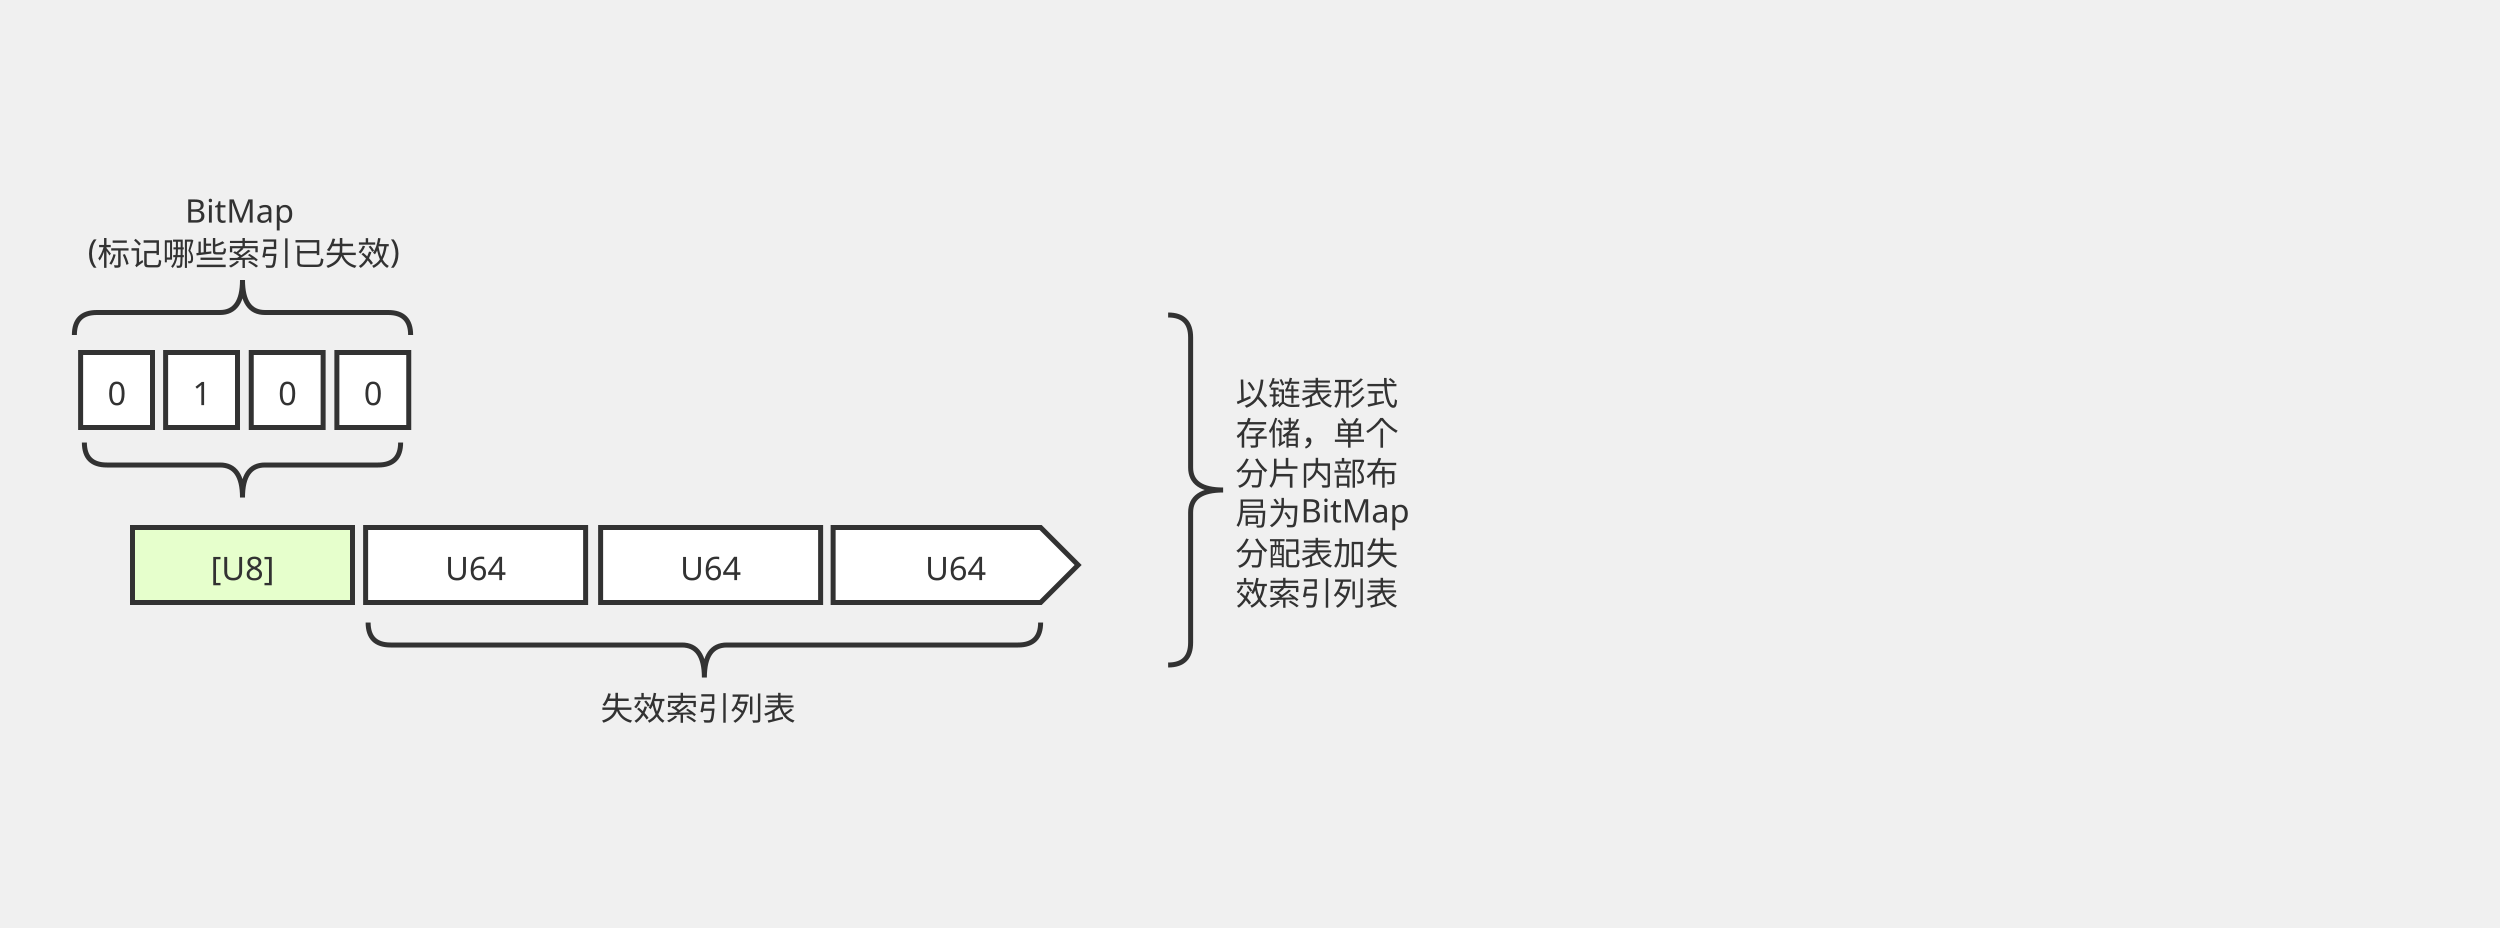
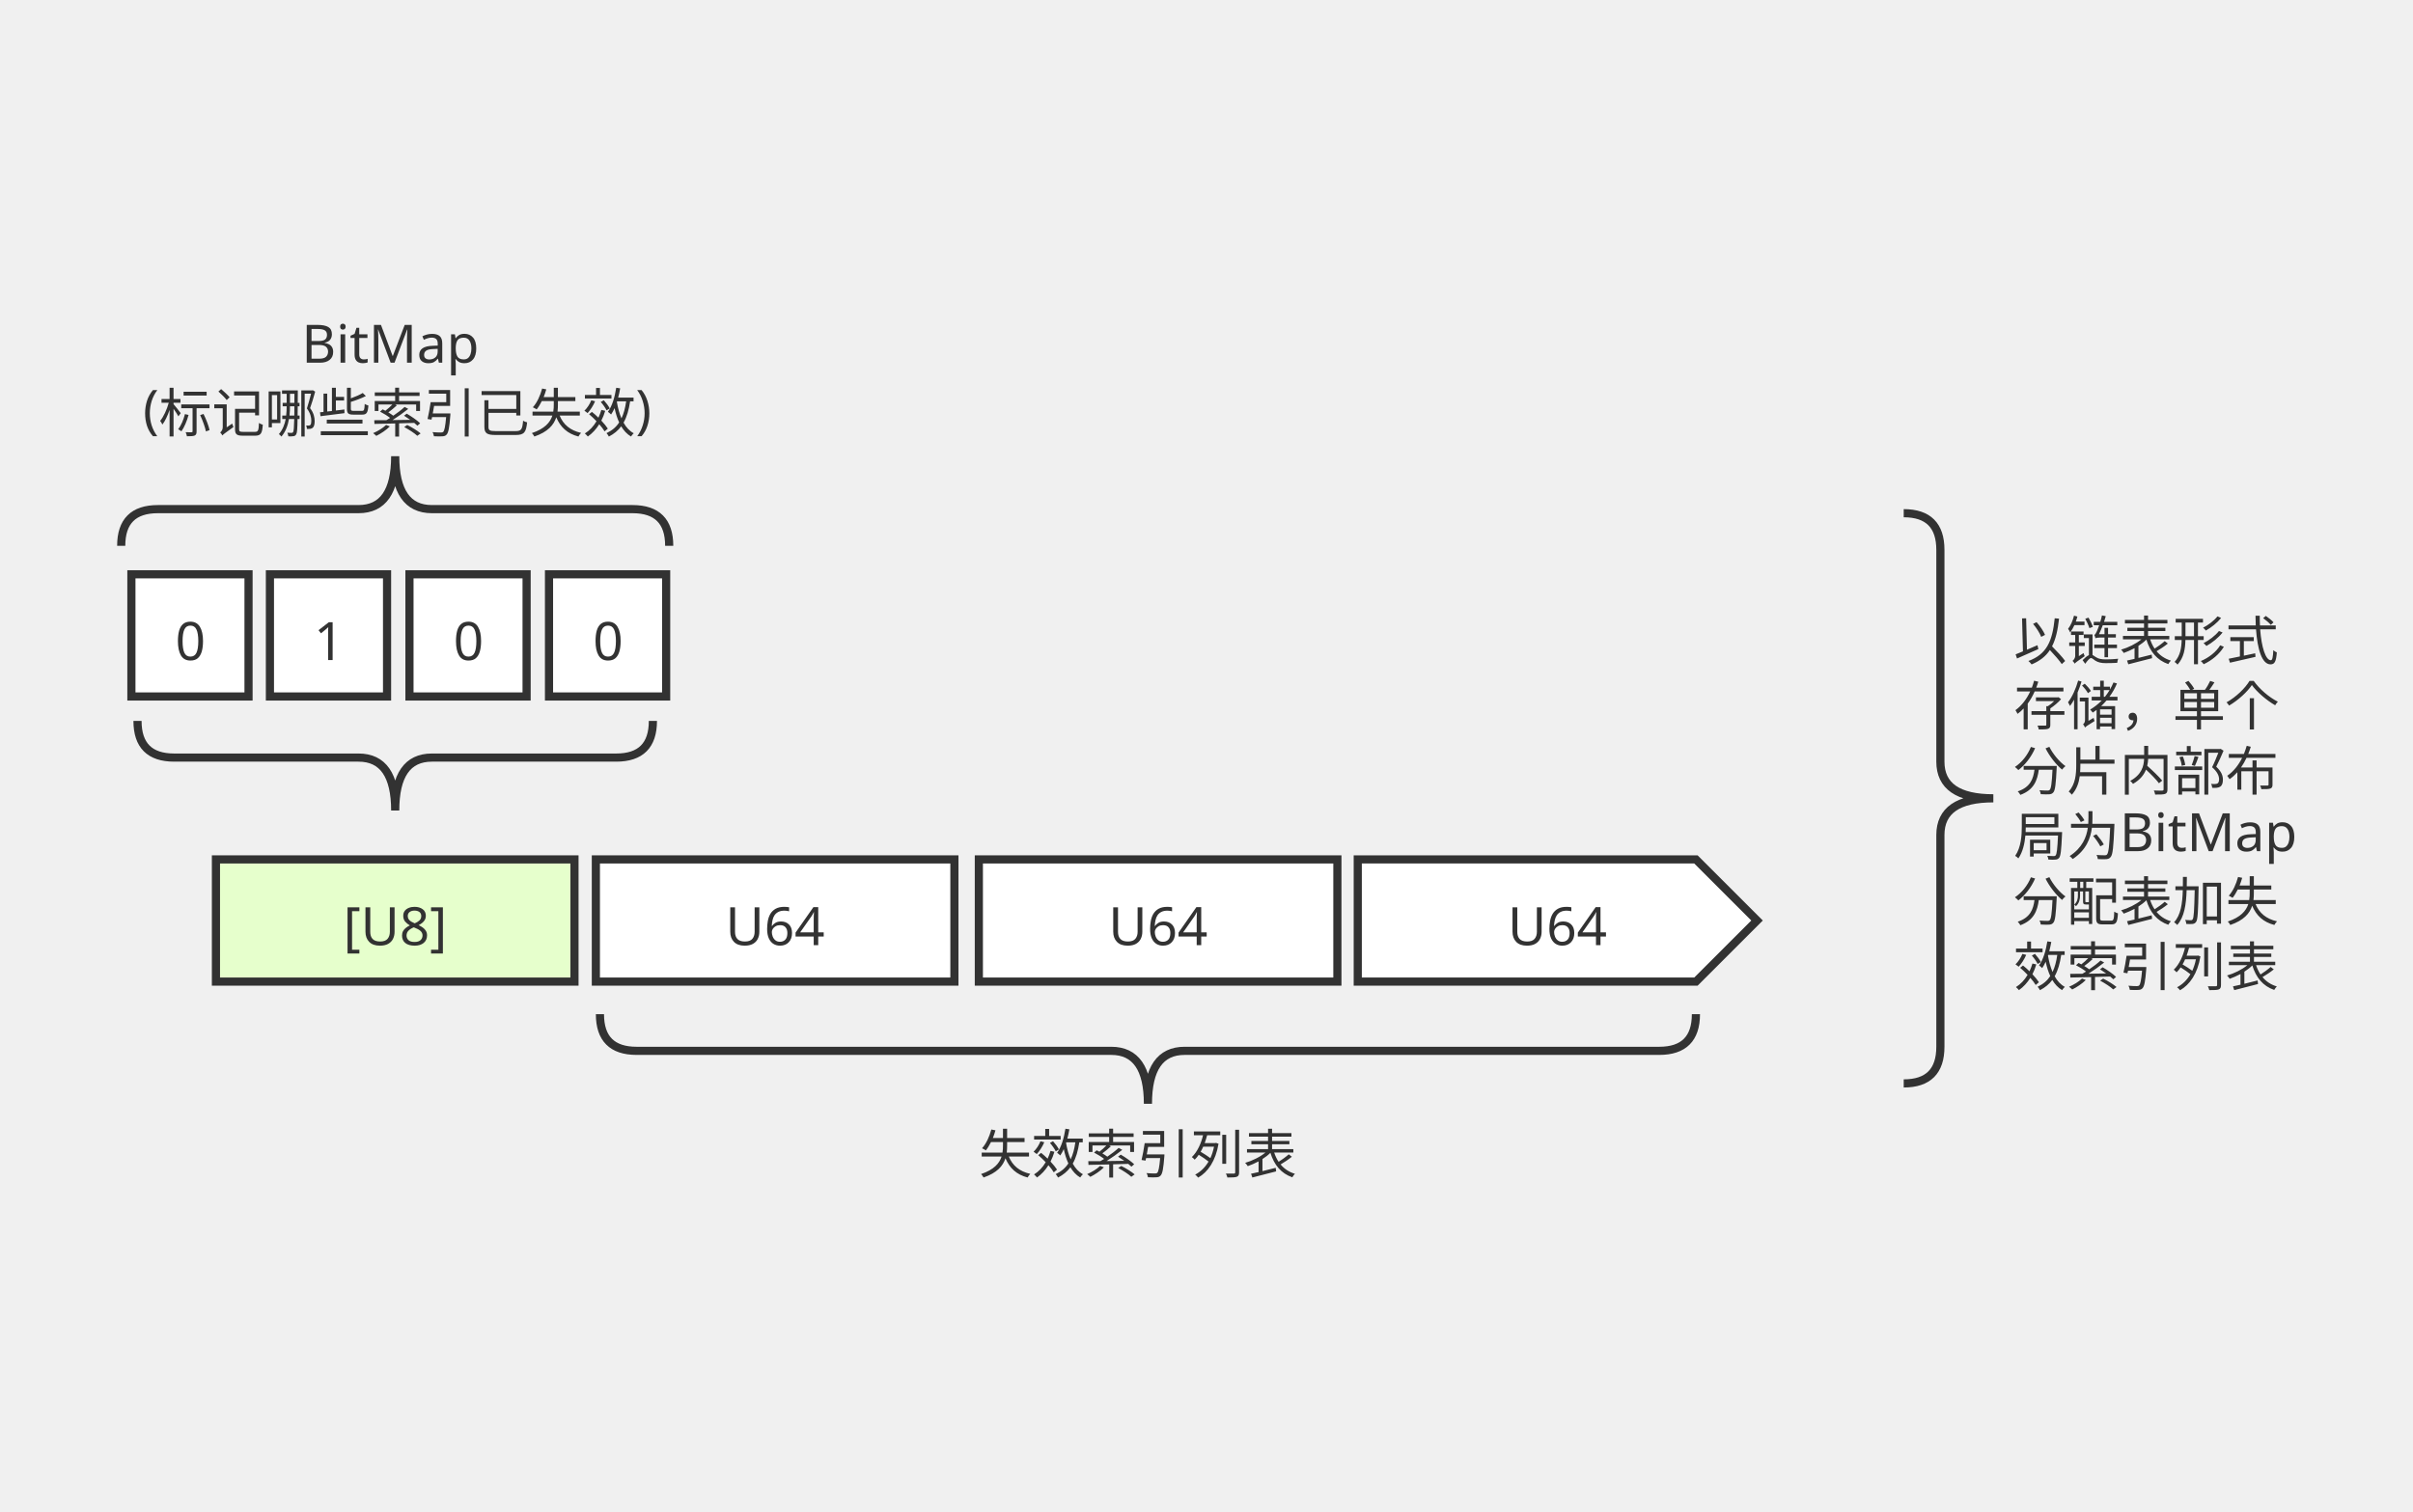
- <svg xmlns="http://www.w3.org/2000/svg" id="SvgjsSvg1006" width="1000" height="371" version="1.1">
+ <svg xmlns="http://www.w3.org/2000/svg" id="SvgjsSvg1006" width="592.25" height="371" version="1.1">
  <defs id="SvgjsDefs1007" />
  <g id="SvgjsG1008" transform="matrix(6.123233995736766e-17,1,-1,6.123233995736766e-17,160.25,177)">
    <path id="SvgjsPath1009" d="M 0 126.5Q 9 126.5 9 117.5L 9 72.25Q 9 63.25 22 63.25Q 9 63.25 9 54.25L 9 9Q 9 0 0 0" stroke="rgba(50,50,50,1)" stroke-width="2" fill="none" />
    <path id="SvgjsPath1010" d="M 0 0L 98 0L 98 126.5L 0 126.5Z" stroke="none" fill="none" />
    <g id="SvgjsG1011">
      <text id="SvgjsText1012" font-family="微软雅黑" text-anchor="start" font-size="13px" width="71px" fill="#323232" font-weight="400" align="middle" anchor="start" family="微软雅黑" size="13px" weight="400" font-style="" opacity="1" y="53.3" transform="rotate(0)" />
    </g>
  </g>
  <g id="SvgjsG1013" transform="translate(53,211)">
    <path id="SvgjsPath1014" d="M 0 0L 88 0L 88 30L 0 30Z" stroke="rgba(50,50,50,1)" stroke-width="2" fill-opacity="1" fill="#e6ffcc" />
    <g id="SvgjsG1015">
      <text id="SvgjsText1016" font-family="微软雅黑" text-anchor="middle" font-size="13px" width="68px" fill="#323232" font-weight="400" align="middle" anchor="middle" family="微软雅黑" size="13px" weight="400" font-style="" opacity="1" y="5.05" transform="rotate(0)">
        <tspan id="SvgjsTspan1017" dy="16" x="44">
          <tspan id="SvgjsTspan1018" style="text-decoration:;">[U8]</tspan>
        </tspan>
      </text>
    </g>
  </g>
  <g id="SvgjsG1019" transform="translate(32.25,141)">
    <path id="SvgjsPath1020" d="M 0 0L 28.75 0L 28.75 30L 0 30Z" stroke="rgba(50,50,50,1)" stroke-width="2" fill-opacity="1" fill="#ffffff" />
    <g id="SvgjsG1021">
      <text id="SvgjsText1022" font-family="微软雅黑" text-anchor="middle" font-size="13px" width="9px" fill="#323232" font-weight="400" align="middle" anchor="middle" family="微软雅黑" size="13px" weight="400" font-style="" opacity="1" y="5.05" transform="rotate(0)">
        <tspan id="SvgjsTspan1023" dy="16" x="14.5">
          <tspan id="SvgjsTspan1024" style="text-decoration:;">0</tspan>
        </tspan>
      </text>
    </g>
  </g>
  <g id="SvgjsG1025" transform="translate(66.25,141)">
    <path id="SvgjsPath1026" d="M 0 0L 28.75 0L 28.75 30L 0 30Z" stroke="rgba(50,50,50,1)" stroke-width="2" fill-opacity="1" fill="#ffffff" />
    <g id="SvgjsG1027">
      <text id="SvgjsText1028" font-family="微软雅黑" text-anchor="middle" font-size="13px" width="9px" fill="#323232" font-weight="400" align="middle" anchor="middle" family="微软雅黑" size="13px" weight="400" font-style="" opacity="1" y="5.05" transform="rotate(0)">
        <tspan id="SvgjsTspan1029" dy="16" x="14.5">
          <tspan id="SvgjsTspan1030" style="text-decoration:;">1</tspan>
        </tspan>
      </text>
    </g>
  </g>
  <g id="SvgjsG1031" transform="translate(100.5,141)">
    <path id="SvgjsPath1032" d="M 0 0L 28.75 0L 28.75 30L 0 30Z" stroke="rgba(50,50,50,1)" stroke-width="2" fill-opacity="1" fill="#ffffff" />
    <g id="SvgjsG1033">
      <text id="SvgjsText1034" font-family="微软雅黑" text-anchor="middle" font-size="13px" width="9px" fill="#323232" font-weight="400" align="middle" anchor="middle" family="微软雅黑" size="13px" weight="400" font-style="" opacity="1" y="5.05" transform="rotate(0)">
        <tspan id="SvgjsTspan1035" dy="16" x="14.5">
          <tspan id="SvgjsTspan1036" style="text-decoration:;">0</tspan>
        </tspan>
      </text>
    </g>
  </g>
  <g id="SvgjsG1037" transform="translate(134.75,141)">
    <path id="SvgjsPath1038" d="M 0 0L 28.75 0L 28.75 30L 0 30Z" stroke="rgba(50,50,50,1)" stroke-width="2" fill-opacity="1" fill="#ffffff" />
    <g id="SvgjsG1039">
      <text id="SvgjsText1040" font-family="微软雅黑" text-anchor="middle" font-size="13px" width="9px" fill="#323232" font-weight="400" align="middle" anchor="middle" family="微软雅黑" size="13px" weight="400" font-style="" opacity="1" y="5.05" transform="rotate(0)">
        <tspan id="SvgjsTspan1041" dy="16" x="14.5">
          <tspan id="SvgjsTspan1042" style="text-decoration:;">0</tspan>
        </tspan>
      </text>
    </g>
  </g>
  <g id="SvgjsG1043" transform="matrix(6.123233995736766e-17,1,-1,6.123233995736766e-17,164.25,25)">
    <path id="SvgjsPath1044" d="M 109 0Q 100 0 100 9L 100 58.25Q 100 67.25 87 67.25Q 100 67.25 100 76.25L 100 125.5Q 100 134.5 109 134.5" stroke="rgba(50,50,50,1)" stroke-width="2" fill="none" />
    <path id="SvgjsPath1045" d="M 0 0L 109 0L 109 134.5L 0 134.5Z" stroke="none" fill="none" />
    <g id="SvgjsG1046">
      <text id="SvgjsText1047" font-family="微软雅黑" text-anchor="end" font-size="13px" width="82px" fill="#323232" font-weight="400" align="middle" anchor="end" family="微软雅黑" size="13px" weight="400" font-style="" opacity="1" y="57.3" transform="rotate(0)" />
    </g>
  </g>
  <g id="SvgjsG1048" transform="translate(25,71)">
    <path id="SvgjsPath1049" d="M 0 0L 144 0L 144 40L 0 40Z" stroke="none" fill="none" />
    <g id="SvgjsG1050">
      <text id="SvgjsText1051" font-family="微软雅黑" text-anchor="middle" font-size="13px" width="145px" fill="#323232" font-weight="400" align="middle" anchor="middle" family="微软雅黑" size="13px" weight="400" font-style="" opacity="1" y="2.05" transform="rotate(0)">
        <tspan id="SvgjsTspan1052" dy="16" x="72.5">
          <tspan id="SvgjsTspan1053" style="text-decoration:;">BitMap</tspan>
        </tspan>
        <tspan id="SvgjsTspan1054" dy="16" x="72.5">
          <tspan id="SvgjsTspan1055" style="text-decoration:;">(标记哪些索引已失效)</tspan>
        </tspan>
      </text>
    </g>
  </g>
  <g id="SvgjsG1056" transform="translate(146.25,211)">
    <path id="SvgjsPath1057" d="M 0 0L 88 0L 88 30L 0 30Z" stroke="rgba(50,50,50,1)" stroke-width="2" fill-opacity="1" fill="#ffffff" />
    <g id="SvgjsG1058">
      <text id="SvgjsText1059" font-family="微软雅黑" text-anchor="middle" font-size="13px" width="68px" fill="#323232" font-weight="400" align="middle" anchor="middle" family="微软雅黑" size="13px" weight="400" font-style="" opacity="1" y="5.05" transform="rotate(0)">
        <tspan id="SvgjsTspan1060" dy="16" x="44">
          <tspan id="SvgjsTspan1061" style="text-decoration:;">U64</tspan>
        </tspan>
      </text>
    </g>
  </g>
  <g id="SvgjsG1062" transform="translate(240.25,211)">
    <path id="SvgjsPath1063" d="M 0 0L 88 0L 88 30L 0 30Z" stroke="rgba(50,50,50,1)" stroke-width="2" fill-opacity="1" fill="#ffffff" />
    <g id="SvgjsG1064">
      <text id="SvgjsText1065" font-family="微软雅黑" text-anchor="middle" font-size="13px" width="68px" fill="#323232" font-weight="400" align="middle" anchor="middle" family="微软雅黑" size="13px" weight="400" font-style="" opacity="1" y="5.05" transform="rotate(0)">
        <tspan id="SvgjsTspan1066" dy="16" x="44">
          <tspan id="SvgjsTspan1067" style="text-decoration:;">U64</tspan>
        </tspan>
      </text>
    </g>
  </g>
  <g id="SvgjsG1068" transform="translate(333.25,211)">
    <path id="SvgjsPath1069" d="M 0 0L 83 0L 98 15L 83 30L 0 30L 0 0Z" stroke="rgba(50,50,50,1)" stroke-width="2" fill-opacity="1" fill="#ffffff" />
    <g id="SvgjsG1070">
      <text id="SvgjsText1071" font-family="微软雅黑" text-anchor="middle" font-size="13px" width="78px" fill="#323232" font-weight="400" align="middle" anchor="middle" family="微软雅黑" size="13px" weight="400" font-style="" opacity="1" y="5.05" transform="rotate(0)">
        <tspan id="SvgjsTspan1072" dy="16" x="49">
          <tspan id="SvgjsTspan1073" style="text-decoration:;">U64</tspan>
        </tspan>
      </text>
    </g>
  </g>
  <g id="SvgjsG1074" transform="matrix(6.123233995736766e-17,1,-1,6.123233995736766e-17,416.25,249)">
    <path id="SvgjsPath1075" d="M 0 269Q 9 269 9 260L 9 143.5Q 9 134.5 22 134.5Q 9 134.5 9 125.5L 9 9Q 9 0 0 0" stroke="rgba(50,50,50,1)" stroke-width="2" fill="none" />
    <path id="SvgjsPath1076" d="M 0 0L 97 0L 97 269L 0 269Z" stroke="none" fill="none" />
    <g id="SvgjsG1077">
      <text id="SvgjsText1078" font-family="微软雅黑" text-anchor="start" font-size="13px" width="70px" fill="#323232" font-weight="400" align="middle" anchor="start" family="微软雅黑" size="13px" weight="400" font-style="" opacity="1" y="124.55" transform="rotate(0)" />
    </g>
  </g>
  <g id="SvgjsG1079" transform="translate(219.25,262)">
    <path id="SvgjsPath1080" d="M 0 0L 120 0L 120 40L 0 40Z" stroke="none" fill="none" />
    <g id="SvgjsG1081">
      <text id="SvgjsText1082" font-family="微软雅黑" text-anchor="middle" font-size="13px" width="120px" fill="#323232" font-weight="400" align="middle" anchor="middle" family="微软雅黑" size="13px" weight="400" font-style="" opacity="1" y="10.05" transform="rotate(0)">
        <tspan id="SvgjsTspan1083" dy="16" x="60">
          <tspan id="SvgjsTspan1084" style="text-decoration:;">失效索引列表</tspan>
        </tspan>
      </text>
    </g>
  </g>
  <g id="SvgjsG1085" transform="translate(467.25,126)">
    <path id="SvgjsPath1086" d="M 0 140Q 9 140 9 131L 9 79Q 9 70 22 70Q 9 70 9 61L 9 9Q 9 0 0 0" stroke="rgba(50,50,50,1)" stroke-width="2" fill="none" />
    <path id="SvgjsPath1087" d="M 0 0L 100 0L 100 140L 0 140Z" stroke="none" fill="none" />
    <g id="SvgjsG1088">
      <text id="SvgjsText1089" font-family="微软雅黑" text-anchor="start" font-size="13px" width="73px" fill="#323232" font-weight="400" align="middle" anchor="start" family="微软雅黑" size="13px" weight="400" font-style="" opacity="1" y="20.05" transform="rotate(0)">
        <tspan id="SvgjsTspan1090" dy="16" x="27">
          <tspan id="SvgjsTspan1091" style="text-decoration:;">以链表形式</tspan>
        </tspan>
        <tspan id="SvgjsTspan1092" dy="16" x="27">
          <tspan id="SvgjsTspan1093" style="text-decoration:;">存储，单个</tspan>
        </tspan>
        <tspan id="SvgjsTspan1094" dy="16" x="27">
          <tspan id="SvgjsTspan1095" style="text-decoration:;">分片内部布</tspan>
        </tspan>
        <tspan id="SvgjsTspan1096" dy="16" x="27">
          <tspan id="SvgjsTspan1097" style="text-decoration:;">局为BitMap</tspan>
        </tspan>
        <tspan id="SvgjsTspan1098" dy="16" x="27">
          <tspan id="SvgjsTspan1099" style="text-decoration:;">分配表加失</tspan>
        </tspan>
        <tspan id="SvgjsTspan1100" dy="16" x="27">
          <tspan id="SvgjsTspan1101" style="text-decoration:;">效索引列表</tspan>
        </tspan>
      </text>
    </g>
  </g>
</svg>
